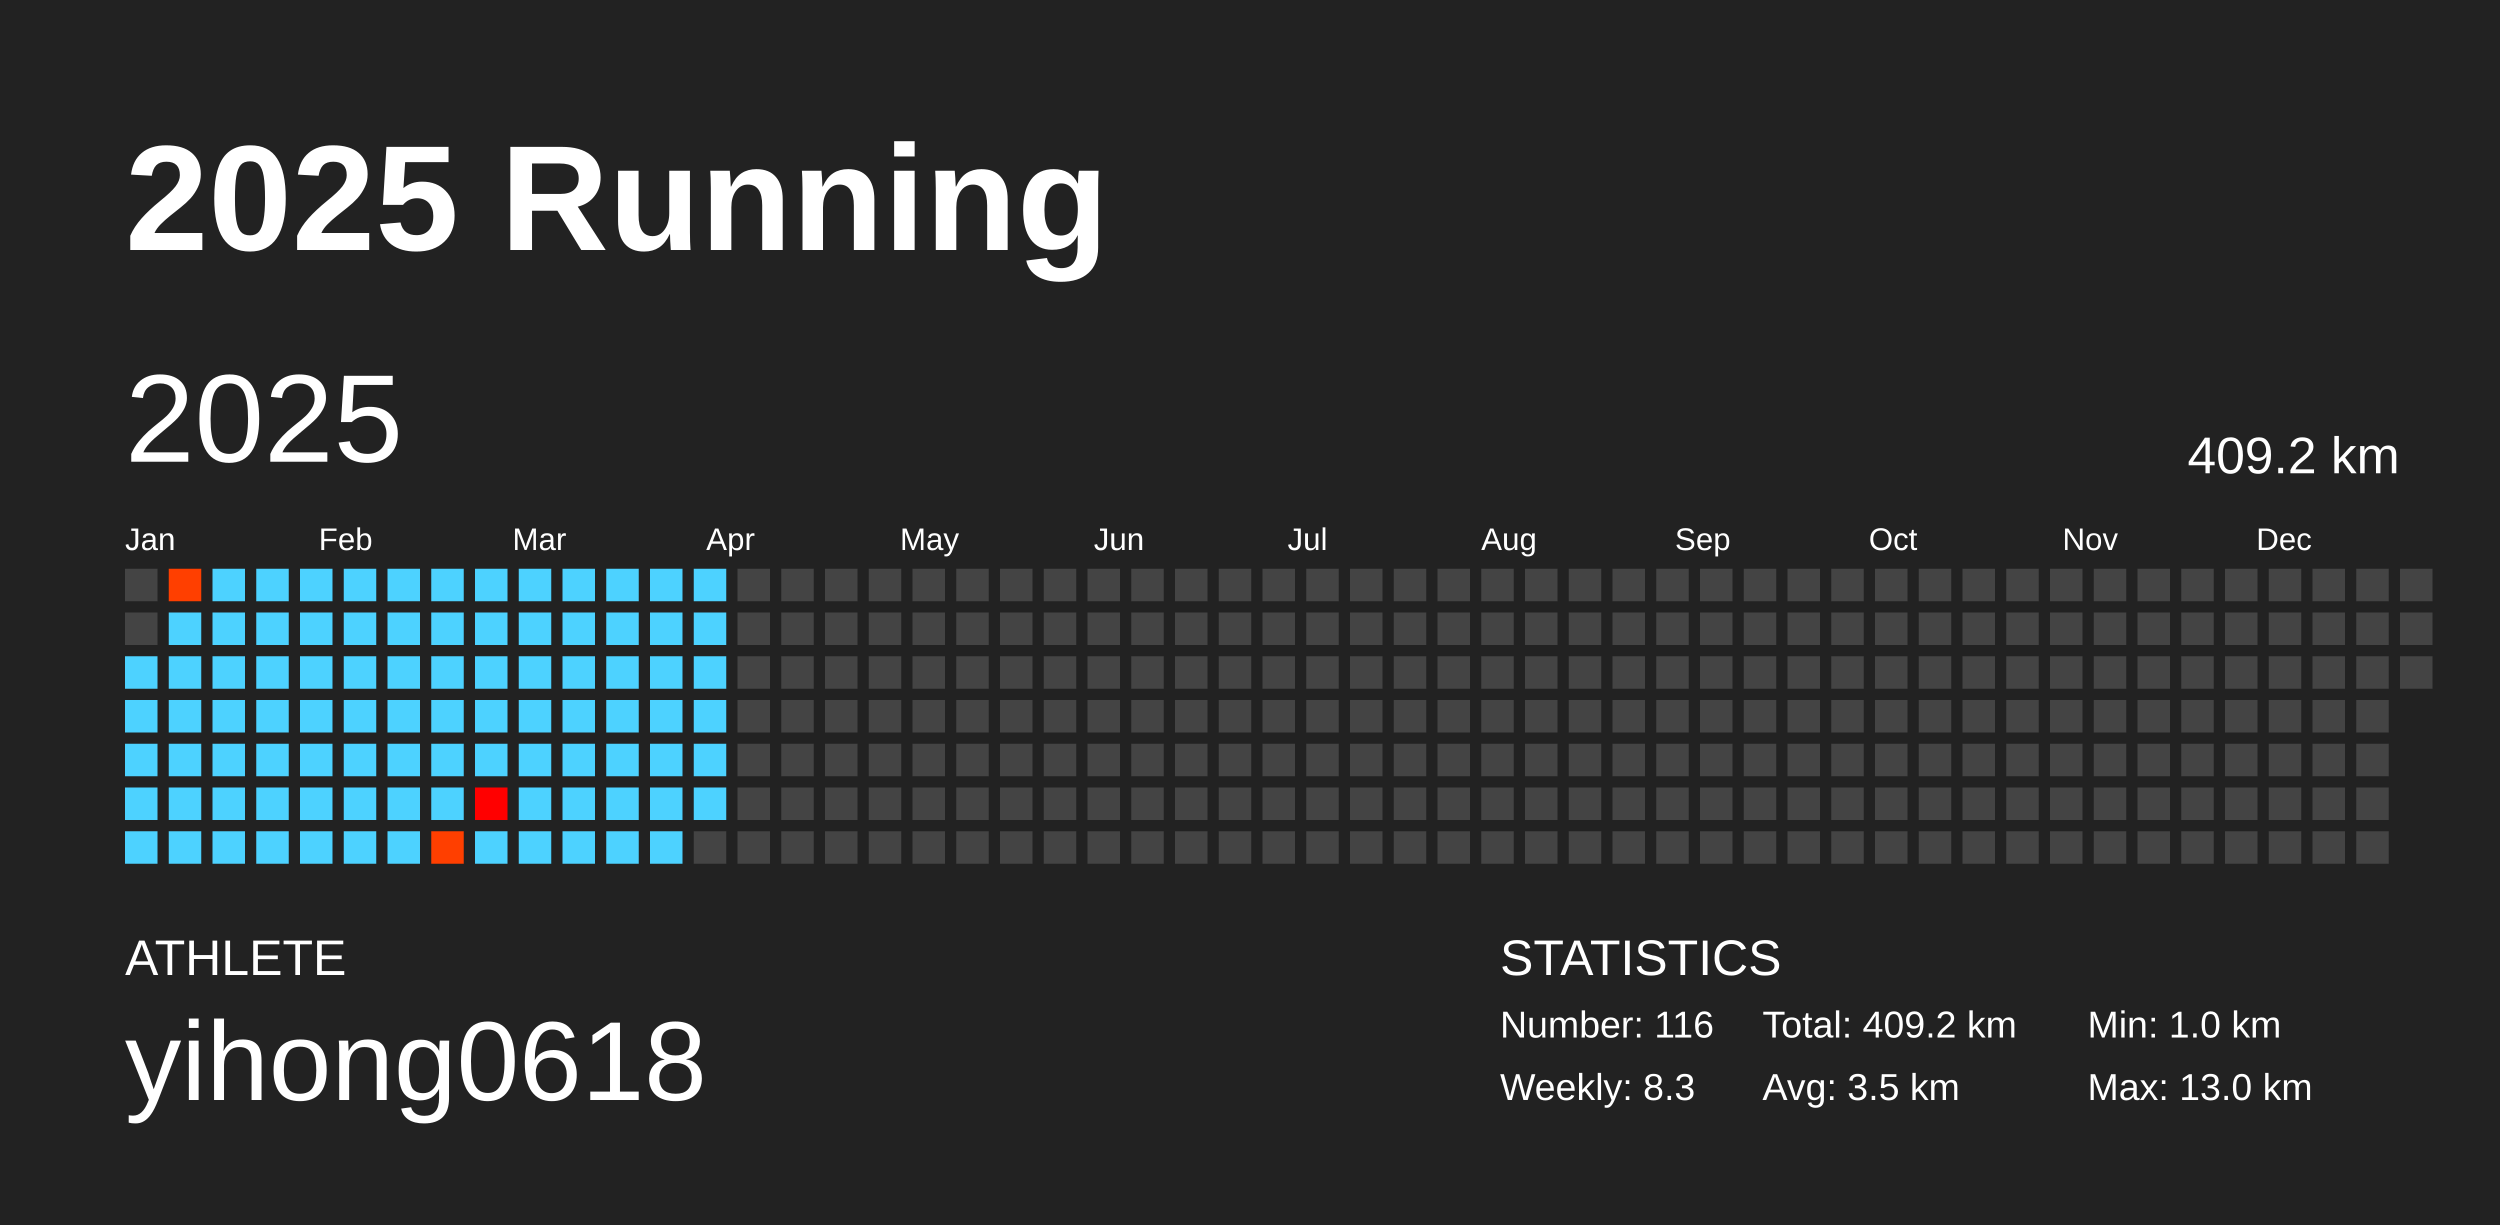
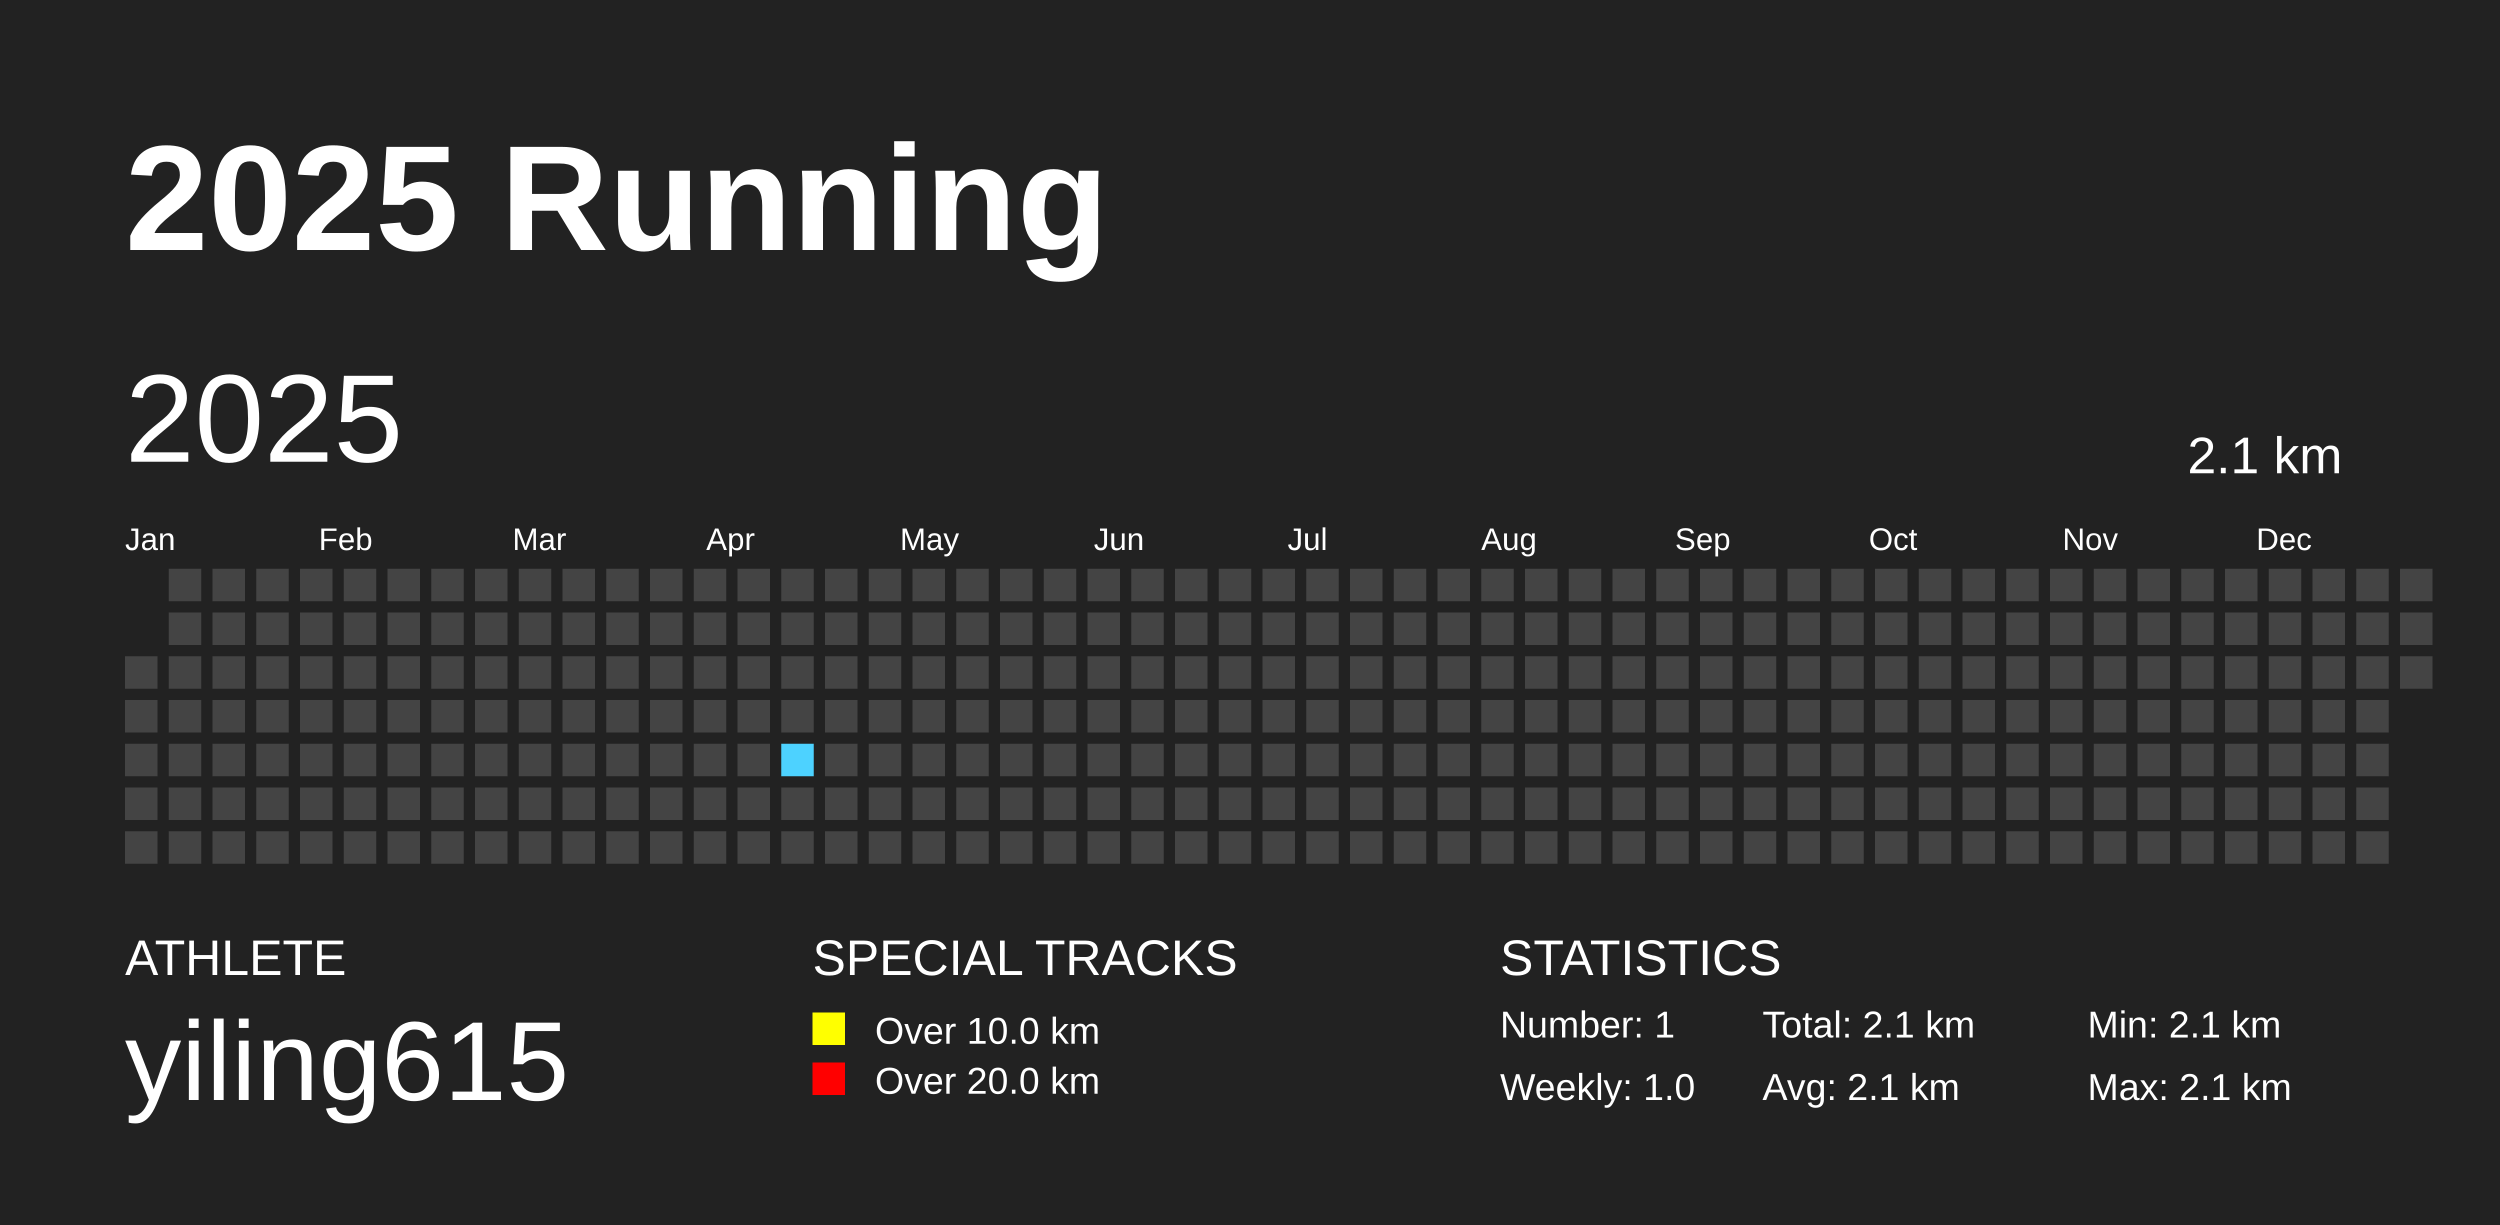
<svg xmlns="http://www.w3.org/2000/svg" baseProfile="full" height="98mm" version="1.1" viewBox="0,0,200,98" width="200mm">
  <defs />
  <rect fill="#222222" height="98" width="200" x="0" y="0" />
  <text fill="#FFFFFF" style="font-size:12px; font-family:Arial; font-weight:bold;" x="10" y="20">2025 Running</text>
  <text fill="#FFFFFF" style="font-size:4px; font-family:Arial" x="10" y="78">ATHLETE</text>
-   <text fill="#FFFFFF" style="font-size:9px; font-family:Arial" x="10" y="88">yihong0618</text>
+   <text fill="#FFFFFF" style="font-size:9px; font-family:Arial" x="10" y="88">yiling615</text>
+   <text fill="#FFFFFF" style="font-size:4px; font-family:Arial" x="65" y="78">SPECIAL TRACKS</text>
+   <rect fill="yellow" height="2.6" width="2.6" x="65" y="81" />
+   <text fill="#FFFFFF" style="font-size:3px; font-family:Arial" x="70" y="83.5">Over 10.0 km</text>
+   <rect fill="red" height="2.6" width="2.6" x="65" y="85" />
+   <text fill="#FFFFFF" style="font-size:3px; font-family:Arial" x="70" y="87.5">Over 20.0 km</text>
  <text fill="#FFFFFF" style="font-size:4px; font-family:Arial" x="120" y="78">STATISTICS</text>
-   <text fill="#FFFFFF" style="font-size:3px; font-family:Arial" x="120" y="83">Number: 116</text>
-   <text fill="#FFFFFF" style="font-size:3px; font-family:Arial" x="120" y="88">Weekly: 8.3</text>
-   <text fill="#FFFFFF" style="font-size:3px; font-family:Arial" x="141" y="83">Total: 409.2 km</text>
-   <text fill="#FFFFFF" style="font-size:3px; font-family:Arial" x="141" y="88">Avg: 3.5 km</text>
-   <text fill="#FFFFFF" style="font-size:3px; font-family:Arial" x="167" y="83">Min: 1.0 km</text>
-   <text fill="#FFFFFF" style="font-size:3px; font-family:Arial" x="167" y="88">Max: 13.0 km</text>
+   <text fill="#FFFFFF" style="font-size:3px; font-family:Arial" x="120" y="83">Number: 1</text>
+   <text fill="#FFFFFF" style="font-size:3px; font-family:Arial" x="120" y="88">Weekly: 1.0</text>
+   <text fill="#FFFFFF" style="font-size:3px; font-family:Arial" x="141" y="83">Total: 2.1 km</text>
+   <text fill="#FFFFFF" style="font-size:3px; font-family:Arial" x="141" y="88">Avg: 2.1 km</text>
+   <text fill="#FFFFFF" style="font-size:3px; font-family:Arial" x="167" y="83">Min: 2.1 km</text>
+   <text fill="#FFFFFF" style="font-size:3px; font-family:Arial" x="167" y="88">Max: 2.1 km</text>
  <text dominant-baseline="hanging" fill="#FFFFFF" style="font-size:10.0px; font-family:Arial;" x="10" y="30">2025</text>
-   <text dominant-baseline="hanging" fill="#FFFFFF" style="font-size:4.125px; font-family:Arial;" x="175" y="35">409.2 km</text>
+   <text dominant-baseline="hanging" fill="#FFFFFF" style="font-size:4.125px; font-family:Arial;" x="175" y="35">2.1 km</text>
  <text fill="#FFFFFF" style="font-size:2.5px; font-family:Arial" x="10.0" y="44">Jan</text>
  <text fill="#FFFFFF" style="font-size:2.5px; font-family:Arial" x="25.5" y="44">Feb</text>
  <text fill="#FFFFFF" style="font-size:2.5px; font-family:Arial" x="41.0" y="44">Mar</text>
  <text fill="#FFFFFF" style="font-size:2.5px; font-family:Arial" x="56.5" y="44">Apr</text>
  <text fill="#FFFFFF" style="font-size:2.5px; font-family:Arial" x="72.0" y="44">May</text>
  <text fill="#FFFFFF" style="font-size:2.5px; font-family:Arial" x="87.5" y="44">Jun</text>
  <text fill="#FFFFFF" style="font-size:2.5px; font-family:Arial" x="103.0" y="44">Jul</text>
  <text fill="#FFFFFF" style="font-size:2.5px; font-family:Arial" x="118.5" y="44">Aug</text>
  <text fill="#FFFFFF" style="font-size:2.5px; font-family:Arial" x="134.0" y="44">Sep</text>
  <text fill="#FFFFFF" style="font-size:2.5px; font-family:Arial" x="149.5" y="44">Oct</text>
  <text fill="#FFFFFF" style="font-size:2.5px; font-family:Arial" x="165.0" y="44">Nov</text>
  <text fill="#FFFFFF" style="font-size:2.5px; font-family:Arial" x="180.5" y="44">Dec</text>
-   <rect fill="#444444" height="2.6" width="2.6" x="10.0" y="45.5" />
-   <rect fill="#444444" height="2.6" width="2.6" x="10.0" y="49.0" />
-   <rect fill="#4dd2ff" height="2.6" width="2.6" x="10.0" y="52.5" />
-   <rect fill="#4dd2ff" height="2.6" width="2.6" x="10.0" y="56.0" />
-   <rect fill="#4dd2ff" height="2.6" width="2.6" x="10.0" y="59.5" />
-   <rect fill="#4dd2ff" height="2.6" width="2.6" x="10.0" y="63.0" />
-   <rect fill="#4dd2ff" height="2.6" width="2.6" x="10.0" y="66.5" />
-   <rect fill="#ff3f00" height="2.6" width="2.6" x="13.5" y="45.5" />
-   <rect fill="#4dd2ff" height="2.6" width="2.6" x="13.5" y="49.0" />
-   <rect fill="#4dd2ff" height="2.6" width="2.6" x="13.5" y="52.5" />
-   <rect fill="#4dd2ff" height="2.6" width="2.6" x="13.5" y="56.0" />
-   <rect fill="#4dd2ff" height="2.6" width="2.6" x="13.5" y="59.5" />
-   <rect fill="#4dd2ff" height="2.6" width="2.6" x="13.5" y="63.0" />
-   <rect fill="#4dd2ff" height="2.6" width="2.6" x="13.5" y="66.5" />
-   <rect fill="#4dd2ff" height="2.6" width="2.6" x="17.0" y="45.5" />
-   <rect fill="#4dd2ff" height="2.6" width="2.6" x="17.0" y="49.0" />
-   <rect fill="#4dd2ff" height="2.6" width="2.6" x="17.0" y="52.5" />
-   <rect fill="#4dd2ff" height="2.6" width="2.6" x="17.0" y="56.0" />
-   <rect fill="#4dd2ff" height="2.6" width="2.6" x="17.0" y="59.5" />
-   <rect fill="#4dd2ff" height="2.6" width="2.6" x="17.0" y="63.0" />
-   <rect fill="#4dd2ff" height="2.6" width="2.6" x="17.0" y="66.5" />
-   <rect fill="#4dd2ff" height="2.6" width="2.6" x="20.5" y="45.5" />
-   <rect fill="#4dd2ff" height="2.6" width="2.6" x="20.5" y="49.0" />
-   <rect fill="#4dd2ff" height="2.6" width="2.6" x="20.5" y="52.5" />
-   <rect fill="#4dd2ff" height="2.6" width="2.6" x="20.5" y="56.0" />
-   <rect fill="#4dd2ff" height="2.6" width="2.6" x="20.5" y="59.5" />
-   <rect fill="#4dd2ff" height="2.6" width="2.6" x="20.5" y="63.0" />
-   <rect fill="#4dd2ff" height="2.6" width="2.6" x="20.5" y="66.5" />
-   <rect fill="#4dd2ff" height="2.6" width="2.6" x="24.0" y="45.5" />
-   <rect fill="#4dd2ff" height="2.6" width="2.6" x="24.0" y="49.0" />
-   <rect fill="#4dd2ff" height="2.6" width="2.6" x="24.0" y="52.5" />
-   <rect fill="#4dd2ff" height="2.6" width="2.6" x="24.0" y="56.0" />
-   <rect fill="#4dd2ff" height="2.6" width="2.6" x="24.0" y="59.5" />
-   <rect fill="#4dd2ff" height="2.6" width="2.6" x="24.0" y="63.0" />
-   <rect fill="#4dd2ff" height="2.6" width="2.6" x="24.0" y="66.5" />
-   <rect fill="#4dd2ff" height="2.6" width="2.6" x="27.5" y="45.5" />
-   <rect fill="#4dd2ff" height="2.6" width="2.6" x="27.5" y="49.0" />
-   <rect fill="#4dd2ff" height="2.6" width="2.6" x="27.5" y="52.5" />
-   <rect fill="#4dd2ff" height="2.6" width="2.6" x="27.5" y="56.0" />
-   <rect fill="#4dd2ff" height="2.6" width="2.6" x="27.5" y="59.5" />
-   <rect fill="#4dd2ff" height="2.6" width="2.6" x="27.5" y="63.0" />
-   <rect fill="#4dd2ff" height="2.6" width="2.6" x="27.5" y="66.5" />
-   <rect fill="#4dd2ff" height="2.6" width="2.6" x="31.0" y="45.5" />
-   <rect fill="#4dd2ff" height="2.6" width="2.6" x="31.0" y="49.0" />
-   <rect fill="#4dd2ff" height="2.6" width="2.6" x="31.0" y="52.5" />
-   <rect fill="#4dd2ff" height="2.6" width="2.6" x="31.0" y="56.0" />
-   <rect fill="#4dd2ff" height="2.6" width="2.6" x="31.0" y="59.5" />
-   <rect fill="#4dd2ff" height="2.6" width="2.6" x="31.0" y="63.0" />
-   <rect fill="#4dd2ff" height="2.6" width="2.6" x="31.0" y="66.5" />
-   <rect fill="#4dd2ff" height="2.6" width="2.6" x="34.5" y="45.5" />
-   <rect fill="#4dd2ff" height="2.6" width="2.6" x="34.5" y="49.0" />
-   <rect fill="#4dd2ff" height="2.6" width="2.6" x="34.5" y="52.5" />
-   <rect fill="#4dd2ff" height="2.6" width="2.6" x="34.5" y="56.0" />
-   <rect fill="#4dd2ff" height="2.6" width="2.6" x="34.5" y="59.5" />
-   <rect fill="#4dd2ff" height="2.6" width="2.6" x="34.5" y="63.0" />
-   <rect fill="#ff3f00" height="2.6" width="2.6" x="34.5" y="66.5" />
-   <rect fill="#4dd2ff" height="2.6" width="2.6" x="38.0" y="45.5" />
-   <rect fill="#4dd2ff" height="2.6" width="2.6" x="38.0" y="49.0" />
-   <rect fill="#4dd2ff" height="2.6" width="2.6" x="38.0" y="52.5" />
-   <rect fill="#4dd2ff" height="2.6" width="2.6" x="38.0" y="56.0" />
-   <rect fill="#4dd2ff" height="2.6" width="2.6" x="38.0" y="59.5" />
-   <rect fill="#ff0000" height="2.6" width="2.6" x="38.0" y="63.0" />
-   <rect fill="#4dd2ff" height="2.6" width="2.6" x="38.0" y="66.5" />
-   <rect fill="#4dd2ff" height="2.6" width="2.6" x="41.5" y="45.5" />
-   <rect fill="#4dd2ff" height="2.6" width="2.6" x="41.5" y="49.0" />
-   <rect fill="#4dd2ff" height="2.6" width="2.6" x="41.5" y="52.5" />
-   <rect fill="#4dd2ff" height="2.6" width="2.6" x="41.5" y="56.0" />
-   <rect fill="#4dd2ff" height="2.6" width="2.6" x="41.5" y="59.5" />
-   <rect fill="#4dd2ff" height="2.6" width="2.6" x="41.5" y="63.0" />
-   <rect fill="#4dd2ff" height="2.6" width="2.6" x="41.5" y="66.5" />
-   <rect fill="#4dd2ff" height="2.6" width="2.6" x="45.0" y="45.5" />
-   <rect fill="#4dd2ff" height="2.6" width="2.6" x="45.0" y="49.0" />
-   <rect fill="#4dd2ff" height="2.6" width="2.6" x="45.0" y="52.5" />
-   <rect fill="#4dd2ff" height="2.6" width="2.6" x="45.0" y="56.0" />
-   <rect fill="#4dd2ff" height="2.6" width="2.6" x="45.0" y="59.5" />
-   <rect fill="#4dd2ff" height="2.6" width="2.6" x="45.0" y="63.0" />
-   <rect fill="#4dd2ff" height="2.6" width="2.6" x="45.0" y="66.5" />
-   <rect fill="#4dd2ff" height="2.6" width="2.6" x="48.5" y="45.5" />
-   <rect fill="#4dd2ff" height="2.6" width="2.6" x="48.5" y="49.0" />
-   <rect fill="#4dd2ff" height="2.6" width="2.6" x="48.5" y="52.5" />
-   <rect fill="#4dd2ff" height="2.6" width="2.6" x="48.5" y="56.0" />
-   <rect fill="#4dd2ff" height="2.6" width="2.6" x="48.5" y="59.5" />
-   <rect fill="#4dd2ff" height="2.6" width="2.6" x="48.5" y="63.0" />
-   <rect fill="#4dd2ff" height="2.6" width="2.6" x="48.5" y="66.5" />
-   <rect fill="#4dd2ff" height="2.6" width="2.6" x="52.0" y="45.5" />
-   <rect fill="#4dd2ff" height="2.6" width="2.6" x="52.0" y="49.0" />
-   <rect fill="#4dd2ff" height="2.6" width="2.6" x="52.0" y="52.5" />
-   <rect fill="#4dd2ff" height="2.6" width="2.6" x="52.0" y="56.0" />
-   <rect fill="#4dd2ff" height="2.6" width="2.6" x="52.0" y="59.5" />
-   <rect fill="#4dd2ff" height="2.6" width="2.6" x="52.0" y="63.0" />
-   <rect fill="#4dd2ff" height="2.6" width="2.6" x="52.0" y="66.5" />
-   <rect fill="#4dd2ff" height="2.6" width="2.6" x="55.5" y="45.5" />
-   <rect fill="#4dd2ff" height="2.6" width="2.6" x="55.5" y="49.0" />
-   <rect fill="#4dd2ff" height="2.6" width="2.6" x="55.5" y="52.5" />
-   <rect fill="#4dd2ff" height="2.6" width="2.6" x="55.5" y="56.0" />
-   <rect fill="#4dd2ff" height="2.6" width="2.6" x="55.5" y="59.5" />
-   <rect fill="#4dd2ff" height="2.6" width="2.6" x="55.5" y="63.0" />
+   <rect fill="#444444" height="2.6" width="2.6" x="10.0" y="52.5" />
+   <rect fill="#444444" height="2.6" width="2.6" x="10.0" y="56.0" />
+   <rect fill="#444444" height="2.6" width="2.6" x="10.0" y="59.5" />
+   <rect fill="#444444" height="2.6" width="2.6" x="10.0" y="63.0" />
+   <rect fill="#444444" height="2.6" width="2.6" x="10.0" y="66.5" />
+   <rect fill="#444444" height="2.6" width="2.6" x="13.5" y="45.5" />
+   <rect fill="#444444" height="2.6" width="2.6" x="13.5" y="49.0" />
+   <rect fill="#444444" height="2.6" width="2.6" x="13.5" y="52.5" />
+   <rect fill="#444444" height="2.6" width="2.6" x="13.5" y="56.0" />
+   <rect fill="#444444" height="2.6" width="2.6" x="13.5" y="59.5" />
+   <rect fill="#444444" height="2.6" width="2.6" x="13.5" y="63.0" />
+   <rect fill="#444444" height="2.6" width="2.6" x="13.5" y="66.5" />
+   <rect fill="#444444" height="2.6" width="2.6" x="17.0" y="45.5" />
+   <rect fill="#444444" height="2.6" width="2.6" x="17.0" y="49.0" />
+   <rect fill="#444444" height="2.6" width="2.6" x="17.0" y="52.5" />
+   <rect fill="#444444" height="2.6" width="2.6" x="17.0" y="56.0" />
+   <rect fill="#444444" height="2.6" width="2.6" x="17.0" y="59.5" />
+   <rect fill="#444444" height="2.6" width="2.6" x="17.0" y="63.0" />
+   <rect fill="#444444" height="2.6" width="2.6" x="17.0" y="66.5" />
+   <rect fill="#444444" height="2.6" width="2.6" x="20.5" y="45.5" />
+   <rect fill="#444444" height="2.6" width="2.6" x="20.5" y="49.0" />
+   <rect fill="#444444" height="2.6" width="2.6" x="20.5" y="52.5" />
+   <rect fill="#444444" height="2.6" width="2.6" x="20.5" y="56.0" />
+   <rect fill="#444444" height="2.6" width="2.6" x="20.5" y="59.5" />
+   <rect fill="#444444" height="2.6" width="2.6" x="20.5" y="63.0" />
+   <rect fill="#444444" height="2.6" width="2.6" x="20.5" y="66.5" />
+   <rect fill="#444444" height="2.6" width="2.6" x="24.0" y="45.5" />
+   <rect fill="#444444" height="2.6" width="2.6" x="24.0" y="49.0" />
+   <rect fill="#444444" height="2.6" width="2.6" x="24.0" y="52.5" />
+   <rect fill="#444444" height="2.6" width="2.6" x="24.0" y="56.0" />
+   <rect fill="#444444" height="2.6" width="2.6" x="24.0" y="59.5" />
+   <rect fill="#444444" height="2.6" width="2.6" x="24.0" y="63.0" />
+   <rect fill="#444444" height="2.6" width="2.6" x="24.0" y="66.5" />
+   <rect fill="#444444" height="2.6" width="2.6" x="27.5" y="45.5" />
+   <rect fill="#444444" height="2.6" width="2.6" x="27.5" y="49.0" />
+   <rect fill="#444444" height="2.6" width="2.6" x="27.5" y="52.5" />
+   <rect fill="#444444" height="2.6" width="2.6" x="27.5" y="56.0" />
+   <rect fill="#444444" height="2.6" width="2.6" x="27.5" y="59.5" />
+   <rect fill="#444444" height="2.6" width="2.6" x="27.5" y="63.0" />
+   <rect fill="#444444" height="2.6" width="2.6" x="27.5" y="66.5" />
+   <rect fill="#444444" height="2.6" width="2.6" x="31.0" y="45.5" />
+   <rect fill="#444444" height="2.6" width="2.6" x="31.0" y="49.0" />
+   <rect fill="#444444" height="2.6" width="2.6" x="31.0" y="52.5" />
+   <rect fill="#444444" height="2.6" width="2.6" x="31.0" y="56.0" />
+   <rect fill="#444444" height="2.6" width="2.6" x="31.0" y="59.5" />
+   <rect fill="#444444" height="2.6" width="2.6" x="31.0" y="63.0" />
+   <rect fill="#444444" height="2.6" width="2.6" x="31.0" y="66.5" />
+   <rect fill="#444444" height="2.6" width="2.6" x="34.5" y="45.5" />
+   <rect fill="#444444" height="2.6" width="2.6" x="34.5" y="49.0" />
+   <rect fill="#444444" height="2.6" width="2.6" x="34.5" y="52.5" />
+   <rect fill="#444444" height="2.6" width="2.6" x="34.5" y="56.0" />
+   <rect fill="#444444" height="2.6" width="2.6" x="34.5" y="59.5" />
+   <rect fill="#444444" height="2.6" width="2.6" x="34.5" y="63.0" />
+   <rect fill="#444444" height="2.6" width="2.6" x="34.5" y="66.5" />
+   <rect fill="#444444" height="2.6" width="2.6" x="38.0" y="45.5" />
+   <rect fill="#444444" height="2.6" width="2.6" x="38.0" y="49.0" />
+   <rect fill="#444444" height="2.6" width="2.6" x="38.0" y="52.5" />
+   <rect fill="#444444" height="2.6" width="2.6" x="38.0" y="56.0" />
+   <rect fill="#444444" height="2.6" width="2.6" x="38.0" y="59.5" />
+   <rect fill="#444444" height="2.6" width="2.6" x="38.0" y="63.0" />
+   <rect fill="#444444" height="2.6" width="2.6" x="38.0" y="66.5" />
+   <rect fill="#444444" height="2.6" width="2.6" x="41.5" y="45.5" />
+   <rect fill="#444444" height="2.6" width="2.6" x="41.5" y="49.0" />
+   <rect fill="#444444" height="2.6" width="2.6" x="41.5" y="52.5" />
+   <rect fill="#444444" height="2.6" width="2.6" x="41.5" y="56.0" />
+   <rect fill="#444444" height="2.6" width="2.6" x="41.5" y="59.5" />
+   <rect fill="#444444" height="2.6" width="2.6" x="41.5" y="63.0" />
+   <rect fill="#444444" height="2.6" width="2.6" x="41.5" y="66.5" />
+   <rect fill="#444444" height="2.6" width="2.6" x="45.0" y="45.5" />
+   <rect fill="#444444" height="2.6" width="2.6" x="45.0" y="49.0" />
+   <rect fill="#444444" height="2.6" width="2.6" x="45.0" y="52.5" />
+   <rect fill="#444444" height="2.6" width="2.6" x="45.0" y="56.0" />
+   <rect fill="#444444" height="2.6" width="2.6" x="45.0" y="59.5" />
+   <rect fill="#444444" height="2.6" width="2.6" x="45.0" y="63.0" />
+   <rect fill="#444444" height="2.6" width="2.6" x="45.0" y="66.5" />
+   <rect fill="#444444" height="2.6" width="2.6" x="48.5" y="45.5" />
+   <rect fill="#444444" height="2.6" width="2.6" x="48.5" y="49.0" />
+   <rect fill="#444444" height="2.6" width="2.6" x="48.5" y="52.5" />
+   <rect fill="#444444" height="2.6" width="2.6" x="48.5" y="56.0" />
+   <rect fill="#444444" height="2.6" width="2.6" x="48.5" y="59.5" />
+   <rect fill="#444444" height="2.6" width="2.6" x="48.5" y="63.0" />
+   <rect fill="#444444" height="2.6" width="2.6" x="48.5" y="66.5" />
+   <rect fill="#444444" height="2.6" width="2.6" x="52.0" y="45.5" />
+   <rect fill="#444444" height="2.6" width="2.6" x="52.0" y="49.0" />
+   <rect fill="#444444" height="2.6" width="2.6" x="52.0" y="52.5" />
+   <rect fill="#444444" height="2.6" width="2.6" x="52.0" y="56.0" />
+   <rect fill="#444444" height="2.6" width="2.6" x="52.0" y="59.5" />
+   <rect fill="#444444" height="2.6" width="2.6" x="52.0" y="63.0" />
+   <rect fill="#444444" height="2.6" width="2.6" x="52.0" y="66.5" />
+   <rect fill="#444444" height="2.6" width="2.6" x="55.5" y="45.5" />
+   <rect fill="#444444" height="2.6" width="2.6" x="55.5" y="49.0" />
+   <rect fill="#444444" height="2.6" width="2.6" x="55.5" y="52.5" />
+   <rect fill="#444444" height="2.6" width="2.6" x="55.5" y="56.0" />
+   <rect fill="#444444" height="2.6" width="2.6" x="55.5" y="59.5" />
+   <rect fill="#444444" height="2.6" width="2.6" x="55.5" y="63.0" />
  <rect fill="#444444" height="2.6" width="2.6" x="55.5" y="66.5" />
  <rect fill="#444444" height="2.6" width="2.6" x="59.0" y="45.5" />
  <rect fill="#444444" height="2.6" width="2.6" x="59.0" y="49.0" />
  <rect fill="#444444" height="2.6" width="2.6" x="59.0" y="52.5" />
  <rect fill="#444444" height="2.6" width="2.6" x="59.0" y="56.0" />
  <rect fill="#444444" height="2.6" width="2.6" x="59.0" y="59.5" />
  <rect fill="#444444" height="2.6" width="2.6" x="59.0" y="63.0" />
  <rect fill="#444444" height="2.6" width="2.6" x="59.0" y="66.5" />
  <rect fill="#444444" height="2.6" width="2.6" x="62.5" y="45.5" />
  <rect fill="#444444" height="2.6" width="2.6" x="62.5" y="49.0" />
  <rect fill="#444444" height="2.6" width="2.6" x="62.5" y="52.5" />
  <rect fill="#444444" height="2.6" width="2.6" x="62.5" y="56.0" />
-   <rect fill="#444444" height="2.6" width="2.6" x="62.5" y="59.5" />
+   <rect fill="#4DD2FF" height="2.6" width="2.6" x="62.5" y="59.5" />
  <rect fill="#444444" height="2.6" width="2.6" x="62.5" y="63.0" />
  <rect fill="#444444" height="2.6" width="2.6" x="62.5" y="66.5" />
  <rect fill="#444444" height="2.6" width="2.6" x="66.0" y="45.5" />
  <rect fill="#444444" height="2.6" width="2.6" x="66.0" y="49.0" />
  <rect fill="#444444" height="2.6" width="2.6" x="66.0" y="52.5" />
  <rect fill="#444444" height="2.6" width="2.6" x="66.0" y="56.0" />
  <rect fill="#444444" height="2.6" width="2.6" x="66.0" y="59.5" />
  <rect fill="#444444" height="2.6" width="2.6" x="66.0" y="63.0" />
  <rect fill="#444444" height="2.6" width="2.6" x="66.0" y="66.5" />
  <rect fill="#444444" height="2.6" width="2.6" x="69.5" y="45.5" />
  <rect fill="#444444" height="2.6" width="2.6" x="69.5" y="49.0" />
  <rect fill="#444444" height="2.6" width="2.6" x="69.5" y="52.5" />
  <rect fill="#444444" height="2.6" width="2.6" x="69.5" y="56.0" />
  <rect fill="#444444" height="2.6" width="2.6" x="69.5" y="59.5" />
  <rect fill="#444444" height="2.6" width="2.6" x="69.5" y="63.0" />
  <rect fill="#444444" height="2.6" width="2.6" x="69.5" y="66.5" />
  <rect fill="#444444" height="2.6" width="2.6" x="73.0" y="45.5" />
  <rect fill="#444444" height="2.6" width="2.6" x="73.0" y="49.0" />
  <rect fill="#444444" height="2.6" width="2.6" x="73.0" y="52.5" />
  <rect fill="#444444" height="2.6" width="2.6" x="73.0" y="56.0" />
  <rect fill="#444444" height="2.6" width="2.6" x="73.0" y="59.5" />
  <rect fill="#444444" height="2.6" width="2.6" x="73.0" y="63.0" />
  <rect fill="#444444" height="2.6" width="2.6" x="73.0" y="66.5" />
  <rect fill="#444444" height="2.6" width="2.6" x="76.5" y="45.5" />
  <rect fill="#444444" height="2.6" width="2.6" x="76.5" y="49.0" />
  <rect fill="#444444" height="2.6" width="2.6" x="76.5" y="52.5" />
  <rect fill="#444444" height="2.6" width="2.6" x="76.5" y="56.0" />
  <rect fill="#444444" height="2.6" width="2.6" x="76.5" y="59.5" />
  <rect fill="#444444" height="2.6" width="2.6" x="76.5" y="63.0" />
  <rect fill="#444444" height="2.6" width="2.6" x="76.5" y="66.5" />
  <rect fill="#444444" height="2.6" width="2.6" x="80.0" y="45.5" />
  <rect fill="#444444" height="2.6" width="2.6" x="80.0" y="49.0" />
  <rect fill="#444444" height="2.6" width="2.6" x="80.0" y="52.5" />
  <rect fill="#444444" height="2.6" width="2.6" x="80.0" y="56.0" />
  <rect fill="#444444" height="2.6" width="2.6" x="80.0" y="59.5" />
  <rect fill="#444444" height="2.6" width="2.6" x="80.0" y="63.0" />
  <rect fill="#444444" height="2.6" width="2.6" x="80.0" y="66.5" />
  <rect fill="#444444" height="2.6" width="2.6" x="83.5" y="45.5" />
  <rect fill="#444444" height="2.6" width="2.6" x="83.5" y="49.0" />
  <rect fill="#444444" height="2.6" width="2.6" x="83.5" y="52.5" />
  <rect fill="#444444" height="2.6" width="2.6" x="83.5" y="56.0" />
  <rect fill="#444444" height="2.6" width="2.6" x="83.5" y="59.5" />
  <rect fill="#444444" height="2.6" width="2.6" x="83.5" y="63.0" />
  <rect fill="#444444" height="2.6" width="2.6" x="83.5" y="66.5" />
  <rect fill="#444444" height="2.6" width="2.6" x="87.0" y="45.5" />
  <rect fill="#444444" height="2.6" width="2.6" x="87.0" y="49.0" />
  <rect fill="#444444" height="2.6" width="2.6" x="87.0" y="52.5" />
  <rect fill="#444444" height="2.6" width="2.6" x="87.0" y="56.0" />
  <rect fill="#444444" height="2.6" width="2.6" x="87.0" y="59.5" />
  <rect fill="#444444" height="2.6" width="2.6" x="87.0" y="63.0" />
  <rect fill="#444444" height="2.6" width="2.6" x="87.0" y="66.5" />
  <rect fill="#444444" height="2.6" width="2.6" x="90.5" y="45.5" />
  <rect fill="#444444" height="2.6" width="2.6" x="90.5" y="49.0" />
  <rect fill="#444444" height="2.6" width="2.6" x="90.5" y="52.5" />
  <rect fill="#444444" height="2.6" width="2.6" x="90.5" y="56.0" />
  <rect fill="#444444" height="2.6" width="2.6" x="90.5" y="59.5" />
  <rect fill="#444444" height="2.6" width="2.6" x="90.5" y="63.0" />
  <rect fill="#444444" height="2.6" width="2.6" x="90.5" y="66.5" />
  <rect fill="#444444" height="2.6" width="2.6" x="94.0" y="45.5" />
  <rect fill="#444444" height="2.6" width="2.6" x="94.0" y="49.0" />
  <rect fill="#444444" height="2.6" width="2.6" x="94.0" y="52.5" />
  <rect fill="#444444" height="2.6" width="2.6" x="94.0" y="56.0" />
  <rect fill="#444444" height="2.6" width="2.6" x="94.0" y="59.5" />
  <rect fill="#444444" height="2.6" width="2.6" x="94.0" y="63.0" />
  <rect fill="#444444" height="2.6" width="2.6" x="94.0" y="66.5" />
  <rect fill="#444444" height="2.6" width="2.6" x="97.5" y="45.5" />
  <rect fill="#444444" height="2.6" width="2.6" x="97.5" y="49.0" />
  <rect fill="#444444" height="2.6" width="2.6" x="97.5" y="52.5" />
  <rect fill="#444444" height="2.6" width="2.6" x="97.5" y="56.0" />
  <rect fill="#444444" height="2.6" width="2.6" x="97.5" y="59.5" />
  <rect fill="#444444" height="2.6" width="2.6" x="97.5" y="63.0" />
  <rect fill="#444444" height="2.6" width="2.6" x="97.5" y="66.5" />
  <rect fill="#444444" height="2.6" width="2.6" x="101.0" y="45.5" />
  <rect fill="#444444" height="2.6" width="2.6" x="101.0" y="49.0" />
  <rect fill="#444444" height="2.6" width="2.6" x="101.0" y="52.5" />
  <rect fill="#444444" height="2.6" width="2.6" x="101.0" y="56.0" />
  <rect fill="#444444" height="2.6" width="2.6" x="101.0" y="59.5" />
  <rect fill="#444444" height="2.6" width="2.6" x="101.0" y="63.0" />
  <rect fill="#444444" height="2.6" width="2.6" x="101.0" y="66.5" />
  <rect fill="#444444" height="2.6" width="2.6" x="104.5" y="45.5" />
  <rect fill="#444444" height="2.6" width="2.6" x="104.5" y="49.0" />
  <rect fill="#444444" height="2.6" width="2.6" x="104.5" y="52.5" />
  <rect fill="#444444" height="2.6" width="2.6" x="104.5" y="56.0" />
  <rect fill="#444444" height="2.6" width="2.6" x="104.5" y="59.5" />
  <rect fill="#444444" height="2.6" width="2.6" x="104.5" y="63.0" />
  <rect fill="#444444" height="2.6" width="2.6" x="104.5" y="66.5" />
  <rect fill="#444444" height="2.6" width="2.6" x="108.0" y="45.5" />
  <rect fill="#444444" height="2.6" width="2.6" x="108.0" y="49.0" />
  <rect fill="#444444" height="2.6" width="2.6" x="108.0" y="52.5" />
  <rect fill="#444444" height="2.6" width="2.6" x="108.0" y="56.0" />
  <rect fill="#444444" height="2.6" width="2.6" x="108.0" y="59.5" />
  <rect fill="#444444" height="2.6" width="2.6" x="108.0" y="63.0" />
  <rect fill="#444444" height="2.6" width="2.6" x="108.0" y="66.5" />
  <rect fill="#444444" height="2.6" width="2.6" x="111.5" y="45.5" />
  <rect fill="#444444" height="2.6" width="2.6" x="111.5" y="49.0" />
  <rect fill="#444444" height="2.6" width="2.6" x="111.5" y="52.5" />
  <rect fill="#444444" height="2.6" width="2.6" x="111.5" y="56.0" />
  <rect fill="#444444" height="2.6" width="2.6" x="111.5" y="59.5" />
  <rect fill="#444444" height="2.6" width="2.6" x="111.5" y="63.0" />
  <rect fill="#444444" height="2.6" width="2.6" x="111.5" y="66.5" />
  <rect fill="#444444" height="2.6" width="2.6" x="115.0" y="45.5" />
  <rect fill="#444444" height="2.6" width="2.6" x="115.0" y="49.0" />
  <rect fill="#444444" height="2.6" width="2.6" x="115.0" y="52.5" />
  <rect fill="#444444" height="2.6" width="2.6" x="115.0" y="56.0" />
  <rect fill="#444444" height="2.6" width="2.6" x="115.0" y="59.5" />
  <rect fill="#444444" height="2.6" width="2.6" x="115.0" y="63.0" />
  <rect fill="#444444" height="2.6" width="2.6" x="115.0" y="66.5" />
  <rect fill="#444444" height="2.6" width="2.6" x="118.5" y="45.5" />
  <rect fill="#444444" height="2.6" width="2.6" x="118.5" y="49.0" />
  <rect fill="#444444" height="2.6" width="2.6" x="118.5" y="52.5" />
  <rect fill="#444444" height="2.6" width="2.6" x="118.5" y="56.0" />
  <rect fill="#444444" height="2.6" width="2.6" x="118.5" y="59.5" />
  <rect fill="#444444" height="2.6" width="2.6" x="118.5" y="63.0" />
  <rect fill="#444444" height="2.6" width="2.6" x="118.5" y="66.5" />
  <rect fill="#444444" height="2.6" width="2.6" x="122.0" y="45.5" />
  <rect fill="#444444" height="2.6" width="2.6" x="122.0" y="49.0" />
  <rect fill="#444444" height="2.6" width="2.6" x="122.0" y="52.5" />
  <rect fill="#444444" height="2.6" width="2.6" x="122.0" y="56.0" />
  <rect fill="#444444" height="2.6" width="2.6" x="122.0" y="59.5" />
  <rect fill="#444444" height="2.6" width="2.6" x="122.0" y="63.0" />
  <rect fill="#444444" height="2.6" width="2.6" x="122.0" y="66.5" />
  <rect fill="#444444" height="2.6" width="2.6" x="125.5" y="45.5" />
  <rect fill="#444444" height="2.6" width="2.6" x="125.5" y="49.0" />
  <rect fill="#444444" height="2.6" width="2.6" x="125.5" y="52.5" />
  <rect fill="#444444" height="2.6" width="2.6" x="125.5" y="56.0" />
  <rect fill="#444444" height="2.6" width="2.6" x="125.5" y="59.5" />
  <rect fill="#444444" height="2.6" width="2.6" x="125.5" y="63.0" />
  <rect fill="#444444" height="2.6" width="2.6" x="125.5" y="66.5" />
  <rect fill="#444444" height="2.6" width="2.6" x="129.0" y="45.5" />
  <rect fill="#444444" height="2.6" width="2.6" x="129.0" y="49.0" />
  <rect fill="#444444" height="2.6" width="2.6" x="129.0" y="52.5" />
  <rect fill="#444444" height="2.6" width="2.6" x="129.0" y="56.0" />
  <rect fill="#444444" height="2.6" width="2.6" x="129.0" y="59.5" />
  <rect fill="#444444" height="2.6" width="2.6" x="129.0" y="63.0" />
  <rect fill="#444444" height="2.6" width="2.6" x="129.0" y="66.5" />
  <rect fill="#444444" height="2.6" width="2.6" x="132.5" y="45.5" />
  <rect fill="#444444" height="2.6" width="2.6" x="132.5" y="49.0" />
  <rect fill="#444444" height="2.6" width="2.6" x="132.5" y="52.5" />
  <rect fill="#444444" height="2.6" width="2.6" x="132.5" y="56.0" />
  <rect fill="#444444" height="2.6" width="2.6" x="132.5" y="59.5" />
  <rect fill="#444444" height="2.6" width="2.6" x="132.5" y="63.0" />
  <rect fill="#444444" height="2.6" width="2.6" x="132.5" y="66.5" />
  <rect fill="#444444" height="2.6" width="2.6" x="136.0" y="45.5" />
  <rect fill="#444444" height="2.6" width="2.6" x="136.0" y="49.0" />
  <rect fill="#444444" height="2.6" width="2.6" x="136.0" y="52.5" />
  <rect fill="#444444" height="2.6" width="2.6" x="136.0" y="56.0" />
  <rect fill="#444444" height="2.6" width="2.6" x="136.0" y="59.5" />
  <rect fill="#444444" height="2.6" width="2.6" x="136.0" y="63.0" />
  <rect fill="#444444" height="2.6" width="2.6" x="136.0" y="66.5" />
  <rect fill="#444444" height="2.6" width="2.6" x="139.5" y="45.5" />
  <rect fill="#444444" height="2.6" width="2.6" x="139.5" y="49.0" />
  <rect fill="#444444" height="2.6" width="2.6" x="139.5" y="52.5" />
  <rect fill="#444444" height="2.6" width="2.6" x="139.5" y="56.0" />
  <rect fill="#444444" height="2.6" width="2.6" x="139.5" y="59.5" />
  <rect fill="#444444" height="2.6" width="2.6" x="139.5" y="63.0" />
  <rect fill="#444444" height="2.6" width="2.6" x="139.5" y="66.5" />
  <rect fill="#444444" height="2.6" width="2.6" x="143.0" y="45.5" />
  <rect fill="#444444" height="2.6" width="2.6" x="143.0" y="49.0" />
  <rect fill="#444444" height="2.6" width="2.6" x="143.0" y="52.5" />
  <rect fill="#444444" height="2.6" width="2.6" x="143.0" y="56.0" />
  <rect fill="#444444" height="2.6" width="2.6" x="143.0" y="59.5" />
  <rect fill="#444444" height="2.6" width="2.6" x="143.0" y="63.0" />
  <rect fill="#444444" height="2.6" width="2.6" x="143.0" y="66.5" />
  <rect fill="#444444" height="2.6" width="2.6" x="146.5" y="45.5" />
  <rect fill="#444444" height="2.6" width="2.6" x="146.5" y="49.0" />
  <rect fill="#444444" height="2.6" width="2.6" x="146.5" y="52.5" />
  <rect fill="#444444" height="2.6" width="2.6" x="146.5" y="56.0" />
  <rect fill="#444444" height="2.6" width="2.6" x="146.5" y="59.5" />
  <rect fill="#444444" height="2.6" width="2.6" x="146.5" y="63.0" />
  <rect fill="#444444" height="2.6" width="2.6" x="146.5" y="66.5" />
  <rect fill="#444444" height="2.6" width="2.6" x="150.0" y="45.5" />
  <rect fill="#444444" height="2.6" width="2.6" x="150.0" y="49.0" />
  <rect fill="#444444" height="2.6" width="2.6" x="150.0" y="52.5" />
  <rect fill="#444444" height="2.6" width="2.6" x="150.0" y="56.0" />
  <rect fill="#444444" height="2.6" width="2.6" x="150.0" y="59.5" />
  <rect fill="#444444" height="2.6" width="2.6" x="150.0" y="63.0" />
  <rect fill="#444444" height="2.6" width="2.6" x="150.0" y="66.5" />
  <rect fill="#444444" height="2.6" width="2.6" x="153.5" y="45.5" />
  <rect fill="#444444" height="2.6" width="2.6" x="153.5" y="49.0" />
  <rect fill="#444444" height="2.6" width="2.6" x="153.5" y="52.5" />
  <rect fill="#444444" height="2.6" width="2.6" x="153.5" y="56.0" />
  <rect fill="#444444" height="2.6" width="2.6" x="153.5" y="59.5" />
  <rect fill="#444444" height="2.6" width="2.6" x="153.5" y="63.0" />
  <rect fill="#444444" height="2.6" width="2.6" x="153.5" y="66.5" />
  <rect fill="#444444" height="2.6" width="2.6" x="157.0" y="45.5" />
  <rect fill="#444444" height="2.6" width="2.6" x="157.0" y="49.0" />
  <rect fill="#444444" height="2.6" width="2.6" x="157.0" y="52.5" />
  <rect fill="#444444" height="2.6" width="2.6" x="157.0" y="56.0" />
  <rect fill="#444444" height="2.6" width="2.6" x="157.0" y="59.5" />
  <rect fill="#444444" height="2.6" width="2.6" x="157.0" y="63.0" />
  <rect fill="#444444" height="2.6" width="2.6" x="157.0" y="66.5" />
  <rect fill="#444444" height="2.6" width="2.6" x="160.5" y="45.5" />
  <rect fill="#444444" height="2.6" width="2.6" x="160.5" y="49.0" />
  <rect fill="#444444" height="2.6" width="2.6" x="160.5" y="52.5" />
  <rect fill="#444444" height="2.6" width="2.6" x="160.5" y="56.0" />
  <rect fill="#444444" height="2.6" width="2.6" x="160.5" y="59.5" />
  <rect fill="#444444" height="2.6" width="2.6" x="160.5" y="63.0" />
  <rect fill="#444444" height="2.6" width="2.6" x="160.5" y="66.5" />
  <rect fill="#444444" height="2.6" width="2.6" x="164.0" y="45.5" />
  <rect fill="#444444" height="2.6" width="2.6" x="164.0" y="49.0" />
  <rect fill="#444444" height="2.6" width="2.6" x="164.0" y="52.5" />
  <rect fill="#444444" height="2.6" width="2.6" x="164.0" y="56.0" />
  <rect fill="#444444" height="2.6" width="2.6" x="164.0" y="59.5" />
  <rect fill="#444444" height="2.6" width="2.6" x="164.0" y="63.0" />
  <rect fill="#444444" height="2.6" width="2.6" x="164.0" y="66.5" />
  <rect fill="#444444" height="2.6" width="2.6" x="167.5" y="45.5" />
  <rect fill="#444444" height="2.6" width="2.6" x="167.5" y="49.0" />
  <rect fill="#444444" height="2.6" width="2.6" x="167.5" y="52.5" />
  <rect fill="#444444" height="2.6" width="2.6" x="167.5" y="56.0" />
  <rect fill="#444444" height="2.6" width="2.6" x="167.5" y="59.5" />
  <rect fill="#444444" height="2.6" width="2.6" x="167.5" y="63.0" />
  <rect fill="#444444" height="2.6" width="2.6" x="167.5" y="66.5" />
  <rect fill="#444444" height="2.6" width="2.6" x="171.0" y="45.5" />
  <rect fill="#444444" height="2.6" width="2.6" x="171.0" y="49.0" />
  <rect fill="#444444" height="2.6" width="2.6" x="171.0" y="52.5" />
  <rect fill="#444444" height="2.6" width="2.6" x="171.0" y="56.0" />
  <rect fill="#444444" height="2.6" width="2.6" x="171.0" y="59.5" />
  <rect fill="#444444" height="2.6" width="2.6" x="171.0" y="63.0" />
  <rect fill="#444444" height="2.6" width="2.6" x="171.0" y="66.5" />
  <rect fill="#444444" height="2.6" width="2.6" x="174.5" y="45.5" />
  <rect fill="#444444" height="2.6" width="2.6" x="174.5" y="49.0" />
  <rect fill="#444444" height="2.6" width="2.6" x="174.5" y="52.5" />
  <rect fill="#444444" height="2.6" width="2.6" x="174.5" y="56.0" />
  <rect fill="#444444" height="2.6" width="2.6" x="174.5" y="59.5" />
  <rect fill="#444444" height="2.6" width="2.6" x="174.5" y="63.0" />
  <rect fill="#444444" height="2.6" width="2.6" x="174.5" y="66.5" />
  <rect fill="#444444" height="2.6" width="2.6" x="178.0" y="45.5" />
  <rect fill="#444444" height="2.6" width="2.6" x="178.0" y="49.0" />
  <rect fill="#444444" height="2.6" width="2.6" x="178.0" y="52.5" />
  <rect fill="#444444" height="2.6" width="2.6" x="178.0" y="56.0" />
  <rect fill="#444444" height="2.6" width="2.6" x="178.0" y="59.5" />
  <rect fill="#444444" height="2.6" width="2.6" x="178.0" y="63.0" />
  <rect fill="#444444" height="2.6" width="2.6" x="178.0" y="66.5" />
  <rect fill="#444444" height="2.6" width="2.6" x="181.5" y="45.5" />
  <rect fill="#444444" height="2.6" width="2.6" x="181.5" y="49.0" />
  <rect fill="#444444" height="2.6" width="2.6" x="181.5" y="52.5" />
  <rect fill="#444444" height="2.6" width="2.6" x="181.5" y="56.0" />
  <rect fill="#444444" height="2.6" width="2.6" x="181.5" y="59.5" />
  <rect fill="#444444" height="2.6" width="2.6" x="181.5" y="63.0" />
  <rect fill="#444444" height="2.6" width="2.6" x="181.5" y="66.5" />
  <rect fill="#444444" height="2.6" width="2.6" x="185.0" y="45.5" />
  <rect fill="#444444" height="2.6" width="2.6" x="185.0" y="49.0" />
  <rect fill="#444444" height="2.6" width="2.6" x="185.0" y="52.5" />
  <rect fill="#444444" height="2.6" width="2.6" x="185.0" y="56.0" />
  <rect fill="#444444" height="2.6" width="2.6" x="185.0" y="59.5" />
  <rect fill="#444444" height="2.6" width="2.6" x="185.0" y="63.0" />
  <rect fill="#444444" height="2.6" width="2.6" x="185.0" y="66.5" />
  <rect fill="#444444" height="2.6" width="2.6" x="188.5" y="45.5" />
  <rect fill="#444444" height="2.6" width="2.6" x="188.5" y="49.0" />
  <rect fill="#444444" height="2.6" width="2.6" x="188.5" y="52.5" />
  <rect fill="#444444" height="2.6" width="2.6" x="188.5" y="56.0" />
  <rect fill="#444444" height="2.6" width="2.6" x="188.5" y="59.5" />
  <rect fill="#444444" height="2.6" width="2.6" x="188.5" y="63.0" />
  <rect fill="#444444" height="2.6" width="2.6" x="188.5" y="66.5" />
  <rect fill="#444444" height="2.6" width="2.6" x="192.0" y="45.5" />
  <rect fill="#444444" height="2.6" width="2.6" x="192.0" y="49.0" />
  <rect fill="#444444" height="2.6" width="2.6" x="192.0" y="52.5" />
</svg>
